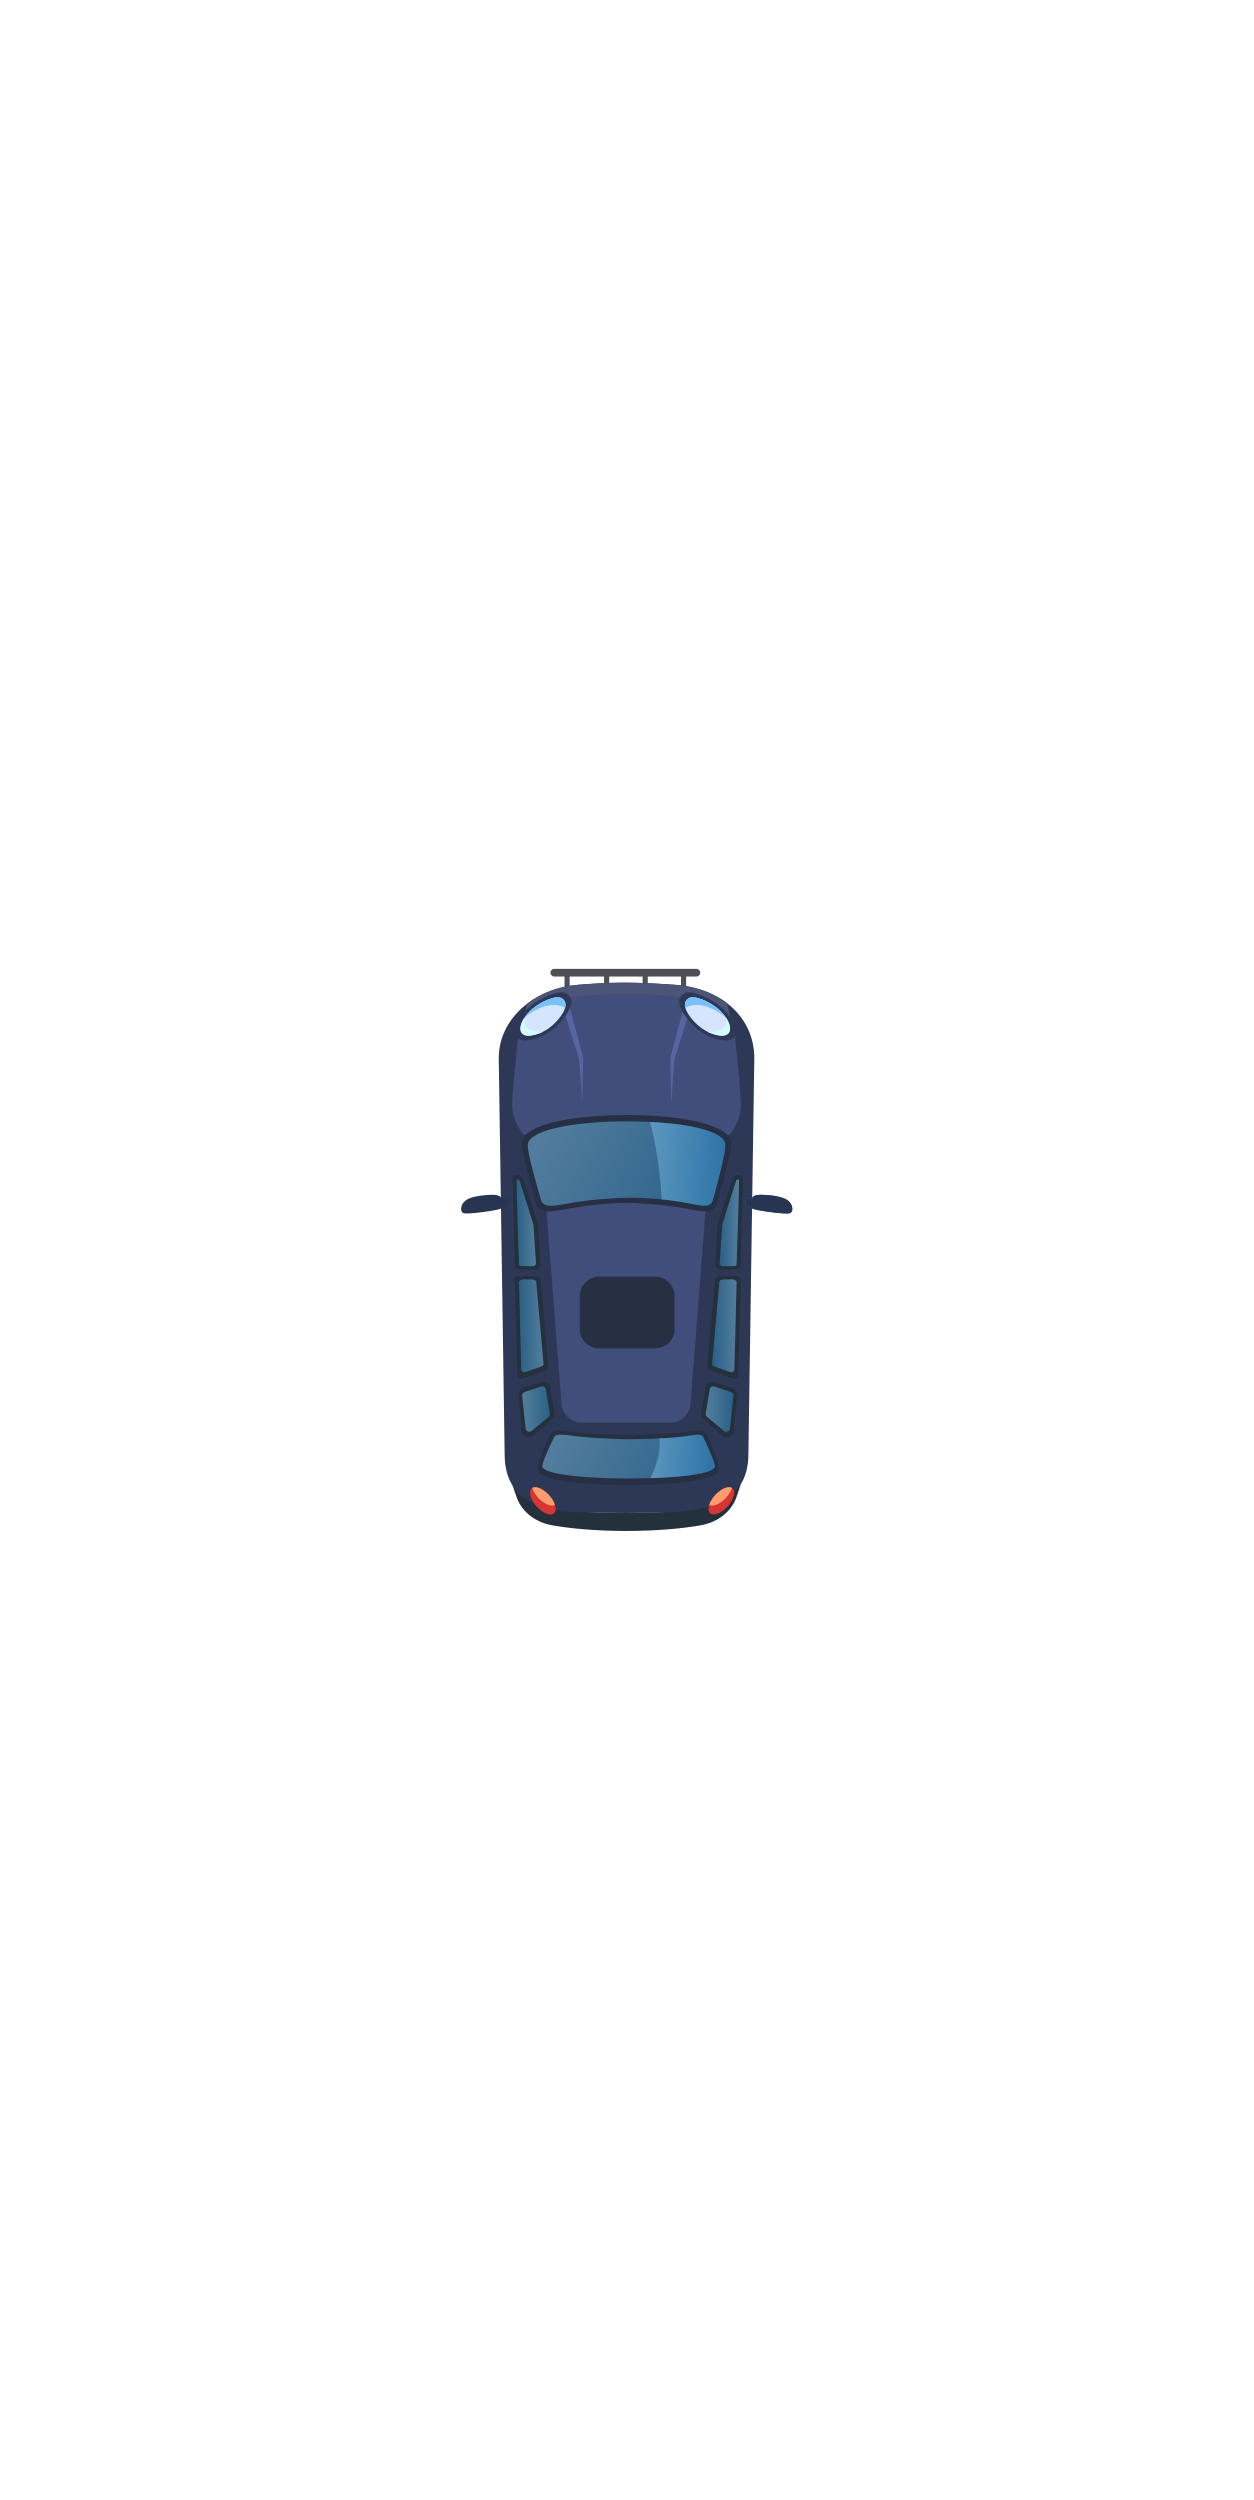
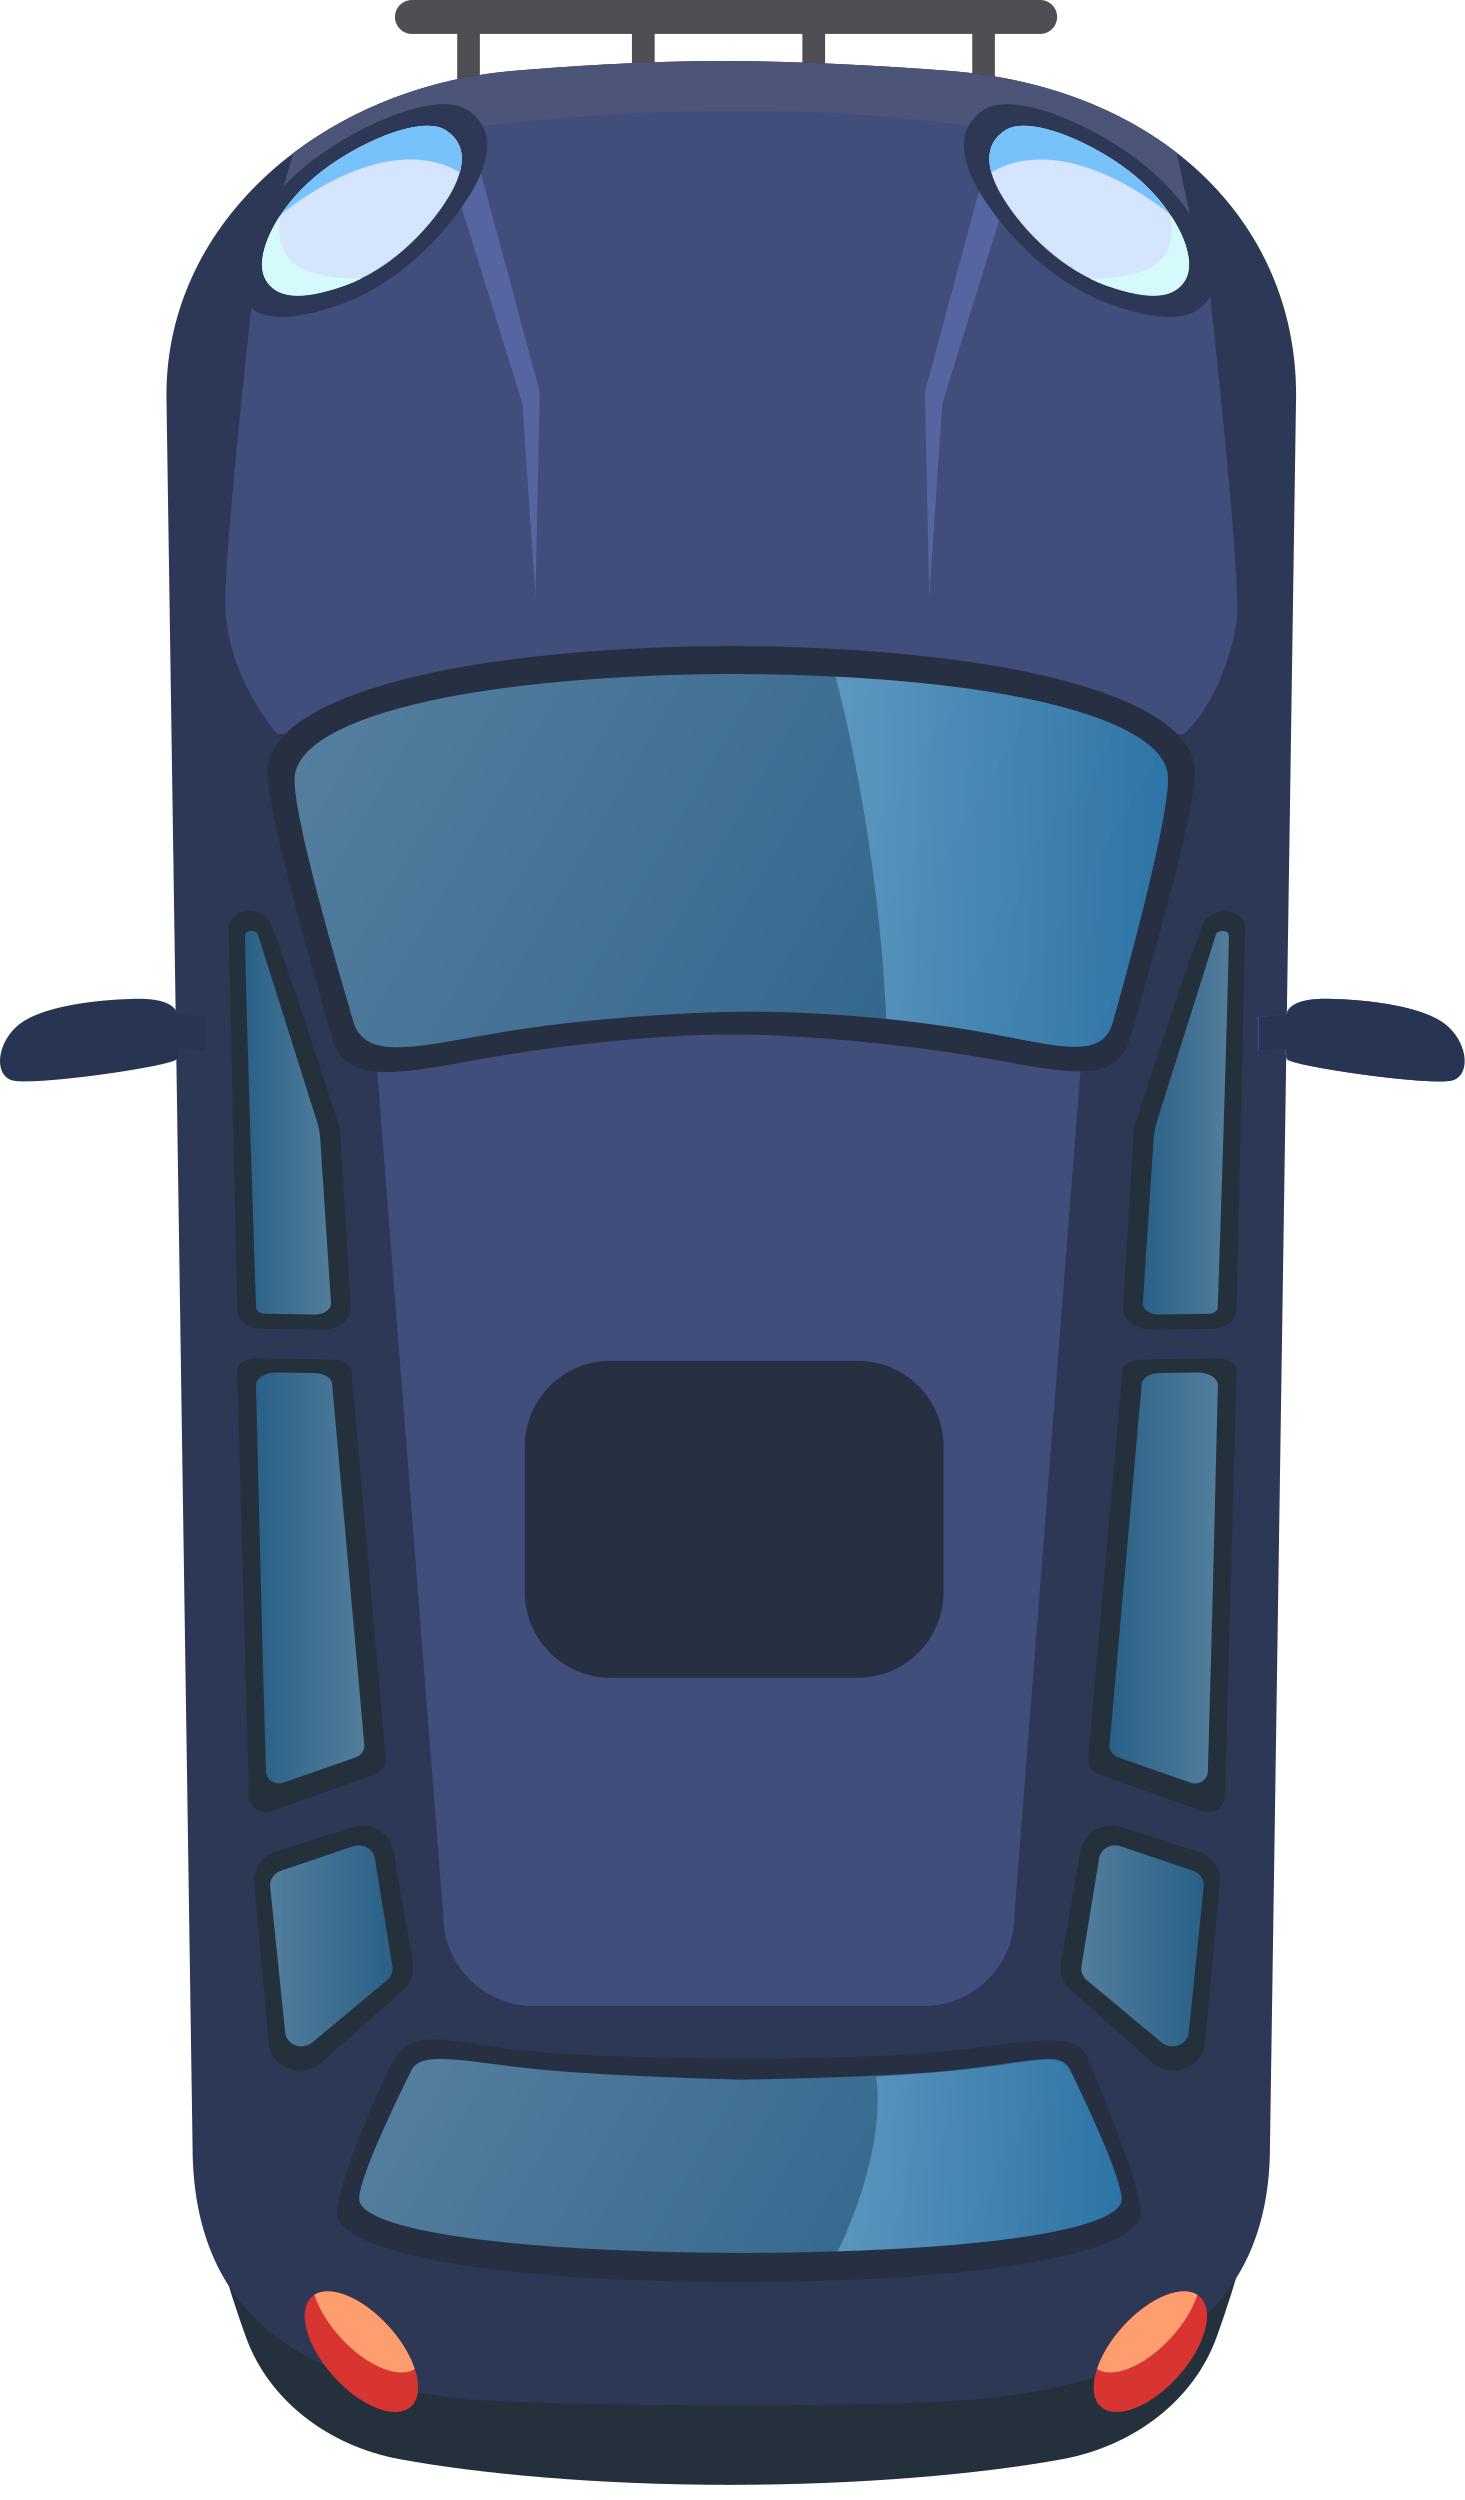
- <svg xmlns="http://www.w3.org/2000/svg" width="348" height="694" viewBox="0 0 348 694" fill="none">
-   <path d="M193.322 271.084C193.911 271.084 194.388 270.606 194.388 270.017C194.388 269.428 193.911 268.951 193.322 268.951H153.87C153.281 268.951 152.803 269.429 152.803 270.017C152.803 270.606 153.281 271.084 153.87 271.084H193.322Z" fill="#4E4E54" />
-   <path d="M158.135 270.018H156.713V276.416H158.135V270.018Z" fill="#4E4E54" />
-   <path d="M190.479 270.018H189.057V276.416H190.479V270.018Z" fill="#4E4E54" />
-   <path d="M179.816 270.018H178.389V276.416H179.816V270.018Z" fill="#4E4E54" />
-   <path d="M169.112 270.018H167.685V276.416H169.112V270.018Z" fill="#4E4E54" />
-   <path d="M173.834 271.902L173.983 271.901C173.933 271.901 173.881 271.901 173.834 271.901V271.902Z" fill="#151347" />
-   <path d="M173.924 419.914C173.874 419.913 173.846 419.911 173.846 419.911V419.916C171.939 419.967 152.767 420.383 149.823 416.313C146.723 412.03 142.228 412.03 142.228 412.03C142.228 412.03 142.72 413.739 143.47 415.789C144.881 419.646 148.564 422.552 153.113 423.39C158.151 424.318 165.617 425 173.777 425C182.075 425 189.609 424.32 194.684 423.393C199.254 422.558 202.964 419.656 204.38 415.783C205.128 413.736 205.619 412.03 205.619 412.03C205.619 412.03 201.125 412.03 198.025 416.313C195.08 420.383 175.909 419.968 174.002 419.916V419.911C174.002 419.911 173.973 419.913 173.924 419.914Z" fill="#25303D" />
-   <path d="M159.776 419.764C166.637 420.047 180.394 420.12 187.251 419.764C199.803 419.112 207.755 414.741 207.755 403.7L209.395 293.753C209.395 282.713 200.656 274.434 187.661 273.406C184.188 273.131 178.164 272.781 173.412 272.781C168.596 272.781 163.554 273.117 160.186 273.406C148.411 274.418 138.452 282.713 138.452 293.753L140.092 403.7C140.092 414.741 147.501 419.258 159.776 419.764Z" fill="#2D3857" />
-   <path d="M205.658 307.957C206.043 305.381 203.593 283.863 203.593 283.863L193.342 276.024C193.342 276.024 185.451 274.914 174.288 274.914C163.126 274.914 154.658 275.853 154.658 275.853L144.403 282.793C144.403 282.793 142.148 302.12 142.148 306.755C142.148 311.39 145.406 315.045 145.406 315.045H202.373C204.093 313.376 205.274 310.532 205.658 307.957Z" fill="#414D7A" />
-   <path d="M139.11 335.454C139.249 335.013 139.249 334.824 139.249 334.824L140.917 334.95V332.809C140.222 332.809 139.11 332.62 139.11 332.62C139.11 332.62 139.11 331.612 136.469 331.675C133.828 331.738 130.632 332.179 129.242 333.25C127.852 334.32 127.574 336.336 128.686 336.776C129.798 337.218 138.972 335.895 139.11 335.454Z" fill="#273552" />
-   <path d="M161.9 293.576L157.799 278.344L156.159 279.297L160.806 294.289L161.626 306.426L161.9 293.576Z" fill="#5665A1" />
-   <path d="M161.523 394.93H186.017C189.157 394.93 191.704 392.384 191.704 389.243L196.324 330.165H151.216L155.836 389.243C155.836 392.384 158.382 394.93 161.523 394.93Z" fill="#414D7A" />
-   <path d="M219.219 336.777C220.331 336.336 220.053 334.32 218.663 333.25C217.273 332.179 214.076 331.738 211.435 331.676C208.794 331.613 208.794 332.62 208.794 332.62C208.794 332.62 207.682 332.809 206.988 332.809V334.95L208.655 334.825C208.655 334.825 208.655 335.013 208.794 335.454C208.934 335.895 218.108 337.218 219.219 336.777Z" fill="#384BA1" />
-   <path d="M157.899 335.519C163.401 334.504 169.83 333.914 173.892 333.913C177.969 333.912 184.99 334.498 190.493 335.513C195.995 336.528 198.292 336.868 199.078 333.824C199.864 330.779 203.402 319.331 203.009 316.963C202.615 314.594 199.078 312.565 192.79 311.211C186.501 309.858 178.65 309.52 173.924 309.52C169.198 309.52 161.347 309.858 155.058 311.211C148.77 312.565 145.232 314.594 144.839 316.963C144.446 319.331 147.984 330.868 148.77 333.913C149.555 336.958 152.396 336.535 157.899 335.519Z" fill="#273043" />
-   <path opacity="0.59" d="M159.562 333.765C164.743 332.908 170.969 332.51 174.694 332.486C178.299 332.462 183.492 332.752 188.677 333.594C193.861 334.436 197.128 335.752 197.864 333.2C198.599 330.648 201.691 319.453 201.317 317.47C200.943 315.487 197.608 313.792 191.682 312.667C185.757 311.543 178.361 311.271 173.91 311.278C169.459 311.285 162.064 311.58 156.144 312.723C150.223 313.865 146.894 315.571 146.528 317.555C146.162 319.539 149.447 330.562 150.192 333.111C150.937 335.659 154.381 334.623 159.562 333.765Z" fill="url(#paint0_linear_21_194)" />
-   <path d="M219.297 336.777C220.408 336.336 220.13 334.32 218.741 333.25C217.351 332.179 214.153 331.738 211.513 331.676C208.872 331.613 208.872 332.62 208.872 332.62C208.872 332.62 207.76 332.809 207.065 332.809V334.95L208.733 334.825C208.733 334.825 208.733 335.013 208.872 335.454C209.011 335.895 218.184 337.218 219.297 336.777Z" fill="#273552" />
-   <path d="M191.824 279.297L190.184 278.344L186.083 293.576L186.357 306.426L187.177 294.289L191.824 279.297Z" fill="#5665A1" />
-   <path d="M153.639 420.213C154.747 419.522 154.328 417.361 152.704 415.385C151.079 413.409 148.863 412.367 147.755 413.058C146.647 413.749 147.066 415.91 148.69 417.886C150.315 419.862 152.531 420.904 153.639 420.213Z" fill="#D83432" />
-   <path d="M154.032 417.729C154.037 417.726 154.04 417.722 154.045 417.719C153.8 416.98 153.348 416.169 152.704 415.385C151.08 413.409 148.864 412.367 147.756 413.058C147.751 413.061 147.747 413.065 147.743 413.067C147.988 413.806 148.439 414.618 149.084 415.402C150.708 417.378 152.924 418.42 154.032 417.729Z" fill="#FE9D6D" />
-   <path d="M202.247 417.887C203.872 415.911 204.29 413.749 203.182 413.059C202.074 412.368 199.858 413.41 198.234 415.386C196.609 417.361 196.19 419.523 197.298 420.214C198.407 420.904 200.622 419.862 202.247 417.887Z" fill="#D83432" />
-   <path d="M201.854 415.402C202.499 414.619 202.95 413.807 203.195 413.068C203.191 413.065 203.187 413.061 203.183 413.059C202.074 412.368 199.859 413.41 198.234 415.386C197.589 416.169 197.138 416.981 196.894 417.72C196.898 417.723 196.901 417.727 196.906 417.73C198.014 418.42 200.229 417.378 201.854 415.402Z" fill="#FE9D6D" />
-   <path d="M189.505 276.977L203.593 286.436L201.888 278.537C198.209 275.692 193.342 273.856 187.661 273.407C184.188 273.132 178.164 272.781 173.412 272.781C168.596 272.781 163.554 273.118 160.186 273.407C155.022 273.85 150.207 275.696 146.428 278.559L144.403 285.455L158.342 276.858C158.342 276.858 165.524 275.906 174.546 275.906C183.568 275.906 189.505 276.977 189.505 276.977Z" fill="#4C5478" />
-   <path opacity="0.59" d="M197.863 333.199C198.598 330.648 201.691 319.452 201.317 317.469C200.943 315.486 197.607 313.791 191.682 312.667C188.157 311.998 184.114 311.633 180.477 311.446C180.854 312.867 183.163 321.952 183.659 332.939C185.296 333.104 186.985 333.319 188.676 333.593C193.861 334.435 197.128 335.751 197.863 333.199Z" fill="url(#paint1_linear_21_194)" />
-   <path d="M149.379 288.07C152.767 286.877 155.809 283.95 157.528 281.15C158.868 278.969 159.112 276.961 157.309 275.832C155.33 274.591 149.988 276.99 146.999 279.534C143.755 282.295 142.169 285.935 143.178 287.63C144.025 289.051 145.89 289.297 149.379 288.07Z" fill="#2D3857" />
-   <path d="M149.656 286.872C152.356 285.922 154.779 283.59 156.15 281.358C157.217 279.62 157.412 278.02 155.975 277.12C154.398 276.131 150.142 278.043 147.76 280.07C145.174 282.271 143.91 285.172 144.715 286.522C145.389 287.654 146.875 287.851 149.656 286.872Z" fill="#D6E5FE" />
-   <path d="M144.69 286.547C145.364 287.679 146.85 287.876 149.631 286.897C149.989 286.771 150.342 286.619 150.689 286.448C150.357 286.454 147.436 286.478 146.299 285.347C145.332 284.385 145.508 282.977 145.617 282.453C144.54 284.062 144.154 285.648 144.69 286.547Z" fill="#D5FAFC" />
-   <path d="M156.876 279.77C157.177 278.679 156.958 277.735 155.976 277.119C154.398 276.13 150.142 278.043 147.76 280.07C146.895 280.806 146.183 281.62 145.642 282.428C145.644 282.425 151.955 277.02 156.78 279.72C156.814 279.74 156.843 279.752 156.876 279.77Z" fill="#78C2FC" />
-   <path d="M197.75 288.07C201.24 289.298 203.105 289.051 203.951 287.63C204.96 285.936 203.374 282.296 200.129 279.535C197.14 276.99 191.8 274.591 189.819 275.832C188.017 276.962 188.261 278.97 189.6 281.151C191.32 283.95 194.362 286.877 197.75 288.07Z" fill="#2D3857" />
-   <path d="M197.473 286.872C200.254 287.851 201.74 287.654 202.415 286.522C203.219 285.172 201.955 282.271 199.37 280.07C196.988 278.043 192.732 276.131 191.154 277.12C189.718 278.02 189.912 279.62 190.979 281.358C192.349 283.59 194.773 285.922 197.473 286.872Z" fill="#D6E5FE" />
-   <path d="M196.44 286.448C196.787 286.619 197.14 286.771 197.498 286.897C200.279 287.876 201.765 287.679 202.44 286.547C202.975 285.648 202.59 284.062 201.513 282.454C201.621 282.977 201.798 284.386 200.831 285.347C199.694 286.478 196.773 286.454 196.44 286.448Z" fill="#D5FAFC" />
-   <path d="M201.487 282.428C200.947 281.62 200.234 280.806 199.369 280.07C196.987 278.043 192.731 276.131 191.153 277.12C190.17 277.736 189.952 278.679 190.253 279.771C190.287 279.753 190.315 279.74 190.349 279.721C195.174 277.02 201.485 282.426 201.487 282.428Z" fill="#78C2FC" />
-   <path d="M158.047 411.349C163.498 412.099 170.303 412.286 174.399 412.286C178.495 412.286 185.301 412.099 190.751 411.349C196.201 410.599 199.268 409.475 199.609 408.163C199.949 406.85 196.999 399.874 196.317 398.188C195.636 396.501 193.139 397.127 188.366 397.666C182.692 398.306 174.399 398.228 174.399 398.228C174.399 398.228 165.202 398.228 160.432 397.666C155.663 397.103 153.846 396.174 152.6 398.543C151.753 400.154 148.849 406.851 149.19 408.163C149.531 409.474 152.597 410.599 158.047 411.349Z" fill="#273043" />
-   <path opacity="0.59" d="M158.975 409.693C164.143 410.278 170.598 410.429 174.483 410.433C178.368 410.436 184.824 410.297 189.996 409.722C195.168 409.146 198.079 408.278 198.406 407.263C198.733 406.248 195.845 400.299 195.203 398.993C194.561 397.687 191.898 398.58 187.372 399.01C182.847 399.441 174.52 399.554 174.52 399.554C174.52 399.554 166.482 399.361 161.959 398.922C157.437 398.483 154.492 397.651 153.841 398.955C153.19 400.26 150.262 406.204 150.582 407.219C150.901 408.235 153.807 409.108 158.975 409.693Z" fill="url(#paint2_linear_21_194)" />
-   <path opacity="0.59" d="M189.997 409.718C195.169 409.139 198.08 408.267 198.407 407.247C198.733 406.227 195.846 400.247 195.204 398.933C194.562 397.62 192.965 398.518 188.439 398.951C187.109 399.078 184.749 399.289 183.022 399.352C183.645 403.973 181.036 409.467 180.605 410.335C183.676 410.235 187.045 410.048 189.997 409.718Z" fill="url(#paint3_linear_21_194)" />
-   <path d="M148.224 398.458L153.336 393.902C153.814 393.476 154.036 392.861 153.932 392.259L152.703 385.143C152.509 384.021 151.281 383.338 150.119 383.707L145.311 385.231C144.436 385.508 143.874 386.306 143.952 387.159L144.878 397.307C145.019 398.85 147.015 399.537 148.224 398.458Z" fill="#25303D" />
-   <path d="M144.42 352.403L148.16 352.463C149.226 352.479 150.084 351.838 150.036 351.059L149.347 339.815C149.347 339.815 145.368 327.345 144.846 326.687C144.323 326.03 142.815 325.875 142.353 326.972L142.902 351.288C142.916 351.896 143.588 352.39 144.42 352.403Z" fill="#25303D" />
-   <path opacity="0.59" d="M144.636 351.454L147.794 351.504C148.359 351.513 148.812 351.172 148.785 350.76L148.109 340.473C148.084 340.094 148.012 339.716 147.895 339.345L144.198 327.649C144.088 327.301 143.379 327.351 143.385 327.707C143.478 333.3 143.993 348.423 144.083 351.052C144.091 351.273 144.335 351.45 144.636 351.454Z" fill="url(#paint4_linear_21_194)" />
-   <path d="M145.065 382.691L151.541 380.384C151.984 380.226 152.263 379.808 152.223 379.36L150.068 355.042C150.027 354.645 149.495 354.329 148.849 354.32L144.142 354.249C143.452 354.238 142.89 354.578 142.895 355.003L143.632 381.778C143.652 382.468 144.384 382.935 145.065 382.691Z" fill="#25303D" />
-   <path opacity="0.59" d="M145.799 380.901L150.345 379.312C150.691 379.191 150.909 378.864 150.877 378.514L148.853 355.84C148.821 355.477 148.342 355.189 147.758 355.179L145.391 355.143C144.659 355.132 144.065 355.498 144.076 355.952C144.16 359.634 144.518 374.166 144.703 380.195C144.721 380.726 145.277 381.084 145.799 380.901Z" fill="url(#paint5_linear_21_194)" />
-   <path opacity="0.59" d="M147.62 397.212L152.305 393.309C152.569 393.089 152.697 392.76 152.644 392.436L151.536 385.653C151.438 385.056 150.783 384.695 150.172 384.902L145.653 386.431C145.204 386.583 144.921 387 144.966 387.441L145.91 396.597C145.99 397.381 146.987 397.739 147.62 397.212Z" fill="url(#paint6_linear_21_194)" />
-   <path d="M203.68 397.307L204.606 387.159C204.684 386.306 204.122 385.508 203.247 385.231L198.439 383.707C197.277 383.338 196.049 384.021 195.855 385.143L194.626 392.259C194.522 392.861 194.745 393.476 195.222 393.902L200.334 398.458C201.543 399.537 203.54 398.85 203.68 397.307Z" fill="#25303D" />
-   <path d="M204.139 352.403C204.97 352.39 205.642 351.896 205.656 351.288L206.205 326.972C205.743 325.875 204.235 326.029 203.712 326.687C203.189 327.345 199.211 339.815 199.211 339.815L198.523 351.059C198.475 351.838 199.332 352.48 200.399 352.463L204.139 352.403Z" fill="#25303D" />
-   <path opacity="0.59" d="M203.922 351.454C204.223 351.449 204.467 351.273 204.475 351.053C204.565 348.424 205.079 333.301 205.173 327.708C205.179 327.352 204.47 327.302 204.36 327.65L200.662 339.347C200.545 339.717 200.473 340.094 200.448 340.474L199.772 350.761C199.745 351.173 200.199 351.514 200.763 351.505L203.922 351.454Z" fill="url(#paint7_linear_21_194)" />
-   <path d="M203.492 382.691C204.174 382.935 204.906 382.468 204.925 381.778L205.663 355.003C205.667 354.578 205.105 354.239 204.415 354.249L199.709 354.32C199.062 354.33 198.531 354.645 198.489 355.042L196.334 379.36C196.294 379.807 196.573 380.225 197.016 380.384L203.492 382.691Z" fill="#25303D" />
-   <path opacity="0.59" d="M202.759 380.901C203.282 381.084 203.838 380.726 203.854 380.195C204.039 374.166 204.397 359.634 204.482 355.952C204.492 355.498 203.897 355.133 203.167 355.143L200.799 355.179C200.216 355.188 199.737 355.477 199.704 355.84L197.681 378.514C197.649 378.865 197.868 379.191 198.213 379.312L202.759 380.901Z" fill="url(#paint8_linear_21_194)" />
-   <path opacity="0.59" d="M202.649 396.597L203.592 387.441C203.638 387 203.355 386.583 202.906 386.431L198.387 384.902C197.776 384.695 197.121 385.056 197.023 385.653L195.915 392.436C195.862 392.76 195.99 393.089 196.254 393.309L200.938 397.212C201.571 397.739 202.569 397.381 202.649 396.597Z" fill="url(#paint9_linear_21_194)" />
-   <path d="M181.871 374.315C184.845 374.315 187.256 371.904 187.256 368.93V359.797C187.256 356.822 184.845 354.411 181.871 354.411H166.34C163.366 354.411 160.955 356.822 160.955 359.797V368.93C160.955 371.904 163.366 374.315 166.34 374.315H181.871Z" fill="#273043" />
+ <svg xmlns="http://www.w3.org/2000/svg" width="92" height="157" viewBox="0 0 92 157" fill="none">
+   <path d="M65.323 2.132C65.912 2.132 66.388 1.655 66.388 1.066C66.388 0.477 65.911 0 65.323 0H25.87C25.281 0 24.803 0.478 24.803 1.066C24.803 1.655 25.281 2.132 25.87 2.132H65.323Z" fill="#4E4E54" />
+   <path d="M30.135 1.067H28.713V7.465H30.135V1.067Z" fill="#4E4E54" />
+   <path d="M62.479 1.067H61.057V7.465H62.479V1.067Z" fill="#4E4E54" />
+   <path d="M51.816 1.067H50.389V7.465H51.816V1.067Z" fill="#4E4E54" />
+   <path d="M41.112 1.067H39.685V7.465H41.112V1.067Z" fill="#4E4E54" />
+   <path d="M45.834 2.951L45.983 2.95C45.933 2.95 45.881 2.949 45.834 2.949V2.951Z" fill="#151347" />
+   <path d="M45.924 150.963C45.874 150.961 45.846 150.96 45.846 150.96V150.965C43.938 151.016 24.767 151.432 21.823 147.362C18.723 143.079 14.228 143.079 14.228 143.079C14.228 143.079 14.72 144.788 15.47 146.838C16.881 150.695 20.564 153.601 25.113 154.439C30.151 155.367 37.617 156.049 45.777 156.049C54.075 156.049 61.609 155.369 66.684 154.442C71.254 153.607 74.964 150.704 76.38 146.832C77.128 144.785 77.619 143.079 77.619 143.079C77.619 143.079 73.125 143.079 70.025 147.362C67.08 151.432 47.909 151.017 46.002 150.965V150.96C46.002 150.96 45.973 150.961 45.924 150.963Z" fill="#25303D" />
+   <path d="M31.776 150.813C38.637 151.096 52.395 151.169 59.251 150.813C71.803 150.161 79.755 145.79 79.755 134.749L81.395 24.802C81.395 13.762 72.656 5.483 59.661 4.455C56.188 4.18 50.164 3.829 45.412 3.829C40.596 3.829 35.554 4.166 32.186 4.455C20.411 5.467 10.452 13.762 10.452 24.802L12.092 134.749C12.092 145.79 19.501 150.307 31.776 150.813Z" fill="#2D3857" />
+   <path d="M77.658 39.006C78.043 36.43 75.593 14.912 75.593 14.912L65.342 7.073C65.342 7.073 57.451 5.963 46.288 5.963C35.126 5.963 26.658 6.902 26.658 6.902L16.404 13.841C16.404 13.841 14.148 33.169 14.148 37.804C14.148 42.439 17.406 46.094 17.406 46.094H74.373C76.093 44.425 77.274 41.581 77.658 39.006Z" fill="#414D7A" />
+   <path d="M11.11 66.503C11.249 66.062 11.249 65.873 11.249 65.873L12.917 65.999V63.858C12.222 63.858 11.11 63.669 11.11 63.669C11.11 63.669 11.11 62.661 8.469 62.724C5.828 62.787 2.632 63.228 1.242 64.299C-0.148 65.369 -0.426 67.385 0.686 67.825C1.798 68.267 10.972 66.944 11.11 66.503Z" fill="#273552" />
+   <path d="M33.9 24.625L29.799 9.393L28.159 10.346L32.806 25.338L33.626 37.475L33.9 24.625Z" fill="#5665A1" />
+   <path d="M33.523 125.979H58.017C61.157 125.979 63.703 123.433 63.703 120.292L68.324 61.214H23.216L27.836 120.292C27.836 123.433 30.382 125.979 33.523 125.979Z" fill="#414D7A" />
+   <path d="M91.219 67.826C92.331 67.385 92.053 65.369 90.663 64.299C89.273 63.228 86.076 62.787 83.435 62.725C80.794 62.661 80.794 63.669 80.794 63.669C80.794 63.669 79.683 63.858 78.987 63.858V65.999L80.656 65.874C80.656 65.874 80.656 66.062 80.794 66.503C80.934 66.944 90.108 68.267 91.219 67.826Z" fill="#384BA1" />
+   <path d="M29.899 66.568C35.401 65.553 41.83 64.963 45.892 64.962C49.969 64.961 56.99 65.547 62.493 66.562C67.995 67.577 70.292 67.917 71.078 64.873C71.864 61.828 75.402 50.38 75.009 48.012C74.615 45.643 71.078 43.614 64.79 42.26C58.501 40.907 50.65 40.569 45.924 40.569C41.198 40.569 33.347 40.907 27.058 42.26C20.77 43.614 17.232 45.643 16.84 48.012C16.446 50.38 19.984 61.917 20.77 64.962C21.555 68.007 24.396 67.584 29.899 66.568Z" fill="#273043" />
+   <path opacity="0.59" d="M31.562 64.814C36.743 63.957 42.969 63.559 46.694 63.535C50.298 63.511 55.492 63.8 60.676 64.643C65.861 65.485 69.128 66.801 69.864 64.249C70.599 61.697 73.691 50.502 73.317 48.519C72.943 46.536 69.608 44.841 63.682 43.716C57.757 42.592 50.361 42.32 45.91 42.327C41.459 42.334 34.064 42.629 28.144 43.772C22.223 44.914 18.894 46.62 18.528 48.604C18.162 50.588 21.447 61.611 22.192 64.16C22.937 66.708 26.381 65.672 31.562 64.814Z" fill="url(#paint0_linear_21_195)" />
+   <path d="M91.297 67.826C92.408 67.385 92.13 65.369 90.74 64.299C89.351 63.228 86.153 62.787 83.513 62.725C80.872 62.661 80.872 63.669 80.872 63.669C80.872 63.669 79.76 63.858 79.065 63.858V65.999L80.733 65.874C80.733 65.874 80.733 66.062 80.872 66.503C81.011 66.944 90.184 68.267 91.297 67.826Z" fill="#273552" />
+   <path d="M63.824 10.346L62.184 9.393L58.083 24.625L58.356 37.475L59.177 25.338L63.824 10.346Z" fill="#5665A1" />
+   <path d="M25.639 151.262C26.747 150.571 26.328 148.41 24.704 146.434C23.079 144.458 20.863 143.416 19.755 144.107C18.647 144.798 19.066 146.959 20.69 148.935C22.315 150.911 24.531 151.952 25.639 151.262Z" fill="#D83432" />
+   <path d="M26.032 148.778C26.037 148.775 26.04 148.771 26.044 148.768C25.8 148.029 25.348 147.218 24.704 146.434C23.08 144.458 20.864 143.416 19.756 144.107C19.751 144.11 19.747 144.114 19.743 144.116C19.988 144.855 20.439 145.667 21.084 146.451C22.708 148.427 24.924 149.469 26.032 148.778Z" fill="#FE9D6D" />
+   <path d="M74.247 148.936C75.872 146.96 76.29 144.798 75.182 144.108C74.074 143.417 71.858 144.459 70.234 146.435C68.609 148.41 68.19 150.572 69.298 151.262C70.407 151.952 72.623 150.911 74.247 148.936Z" fill="#D83432" />
+   <path d="M73.854 146.451C74.499 145.668 74.95 144.856 75.195 144.117C75.191 144.114 75.187 144.11 75.183 144.108C74.074 143.417 71.859 144.459 70.234 146.435C69.589 147.218 69.138 148.03 68.894 148.769C68.898 148.772 68.901 148.776 68.906 148.779C70.013 149.469 72.229 148.427 73.854 146.451Z" fill="#FE9D6D" />
+   <path d="M61.505 8.026L75.593 17.485L73.888 9.586C70.209 6.741 65.342 4.905 59.661 4.456C56.188 4.181 50.164 3.83 45.412 3.83C40.596 3.83 35.554 4.167 32.186 4.456C27.022 4.899 22.207 6.745 18.428 9.608L16.403 16.503L30.342 7.907C30.342 7.907 37.524 6.955 46.546 6.955C55.568 6.955 61.505 8.026 61.505 8.026Z" fill="#4C5478" />
+   <path opacity="0.59" d="M69.863 64.248C70.598 61.697 73.691 50.501 73.317 48.518C72.943 46.535 69.607 44.84 63.682 43.716C60.157 43.047 56.114 42.681 52.477 42.495C52.854 43.916 55.163 53.001 55.659 63.988C57.296 64.153 58.985 64.368 60.676 64.642C65.861 65.484 69.128 66.8 69.863 64.248Z" fill="url(#paint1_linear_21_195)" />
+   <path d="M21.379 19.119C24.767 17.926 27.809 14.999 29.529 12.199C30.867 10.018 31.111 8.01 29.309 6.88C27.33 5.64 21.988 8.039 18.999 10.583C15.755 13.344 14.169 16.984 15.178 18.679C16.025 20.1 17.89 20.346 21.379 19.119Z" fill="#2D3857" />
+   <path d="M21.655 17.921C24.356 16.971 26.779 14.639 28.15 12.407C29.217 10.669 29.412 9.069 27.976 8.169C26.398 7.18 22.142 9.092 19.76 11.119C17.174 13.32 15.91 16.221 16.715 17.571C17.389 18.703 18.875 18.9 21.655 17.921Z" fill="#D6E5FE" />
+   <path d="M16.689 17.596C17.364 18.728 18.85 18.925 21.631 17.946C21.989 17.82 22.342 17.668 22.689 17.497C22.357 17.503 19.436 17.527 18.299 16.396C17.332 15.434 17.508 14.025 17.617 13.502C16.54 15.111 16.154 16.697 16.689 17.596Z" fill="#D5FAFC" />
+   <path d="M28.876 10.819C29.177 9.728 28.958 8.784 27.976 8.168C26.398 7.179 22.142 9.092 19.76 11.119C18.895 11.855 18.183 12.668 17.642 13.477C17.644 13.474 23.955 8.069 28.779 10.769C28.814 10.789 28.843 10.801 28.876 10.819Z" fill="#78C2FC" />
+   <path d="M69.75 19.119C73.24 20.347 75.105 20.099 75.951 18.679C76.96 16.985 75.374 13.345 72.129 10.584C69.14 8.039 63.8 5.64 61.819 6.881C60.017 8.011 60.261 10.019 61.6 12.2C63.32 14.999 66.362 17.926 69.75 19.119Z" fill="#2D3857" />
+   <path d="M69.473 17.921C72.254 18.9 73.74 18.703 74.415 17.571C75.219 16.221 73.955 13.32 71.37 11.119C68.988 9.092 64.732 7.18 63.154 8.169C61.718 9.069 61.912 10.669 62.979 12.407C64.349 14.639 66.773 16.971 69.473 17.921Z" fill="#D6E5FE" />
+   <path d="M68.44 17.497C68.787 17.668 69.14 17.82 69.498 17.946C72.279 18.925 73.765 18.728 74.44 17.596C74.975 16.697 74.59 15.111 73.513 13.503C73.621 14.026 73.798 15.434 72.831 16.396C71.694 17.527 68.773 17.503 68.44 17.497Z" fill="#D5FAFC" />
+   <path d="M73.487 13.477C72.947 12.669 72.234 11.855 71.369 11.119C68.987 9.092 64.731 7.18 63.153 8.169C62.17 8.784 61.952 9.728 62.253 10.82C62.287 10.802 62.315 10.789 62.349 10.77C67.174 8.069 73.485 13.475 73.487 13.477Z" fill="#78C2FC" />
+   <path d="M30.047 142.398C35.498 143.148 42.303 143.335 46.399 143.335C50.495 143.335 57.301 143.148 62.751 142.398C68.201 141.648 71.268 140.524 71.609 139.212C71.949 137.899 68.999 130.923 68.317 129.237C67.636 127.55 65.139 128.176 60.367 128.715C54.693 129.355 46.399 129.277 46.399 129.277C46.399 129.277 37.202 129.277 32.432 128.715C27.663 128.152 25.846 127.223 24.599 129.592C23.753 131.203 20.849 137.9 21.19 139.212C21.531 140.523 24.597 141.648 30.047 142.398Z" fill="#273043" />
+   <path opacity="0.59" d="M30.975 140.742C36.143 141.327 42.598 141.478 46.483 141.481C50.368 141.485 56.824 141.346 61.996 140.77C67.168 140.195 70.079 139.327 70.406 138.312C70.733 137.297 67.845 131.348 67.203 130.042C66.561 128.736 63.898 129.629 59.372 130.059C54.847 130.49 46.52 130.603 46.52 130.603C46.52 130.603 38.482 130.41 33.959 129.971C29.437 129.532 26.492 128.7 25.841 130.004C25.19 131.309 22.262 137.253 22.582 138.268C22.901 139.284 25.807 140.157 30.975 140.742Z" fill="url(#paint2_linear_21_195)" />
+   <path opacity="0.59" d="M61.997 140.767C67.169 140.188 70.08 139.316 70.407 138.296C70.734 137.276 67.846 131.295 67.204 129.982C66.562 128.669 64.965 129.567 60.439 130C59.109 130.127 56.749 130.338 55.022 130.401C55.645 135.022 53.036 140.516 52.605 141.384C55.676 141.284 59.045 141.097 61.997 140.767Z" fill="url(#paint3_linear_21_195)" />
+   <path d="M20.224 129.507L25.336 124.951C25.814 124.525 26.037 123.91 25.932 123.308L24.703 116.192C24.509 115.07 23.281 114.387 22.119 114.755L17.311 116.28C16.436 116.557 15.874 117.355 15.952 118.208L16.878 128.356C17.019 129.899 19.015 130.586 20.224 129.507Z" fill="#25303D" />
+   <path d="M16.42 83.452L20.16 83.512C21.226 83.528 22.084 82.887 22.036 82.108L21.347 70.864C21.347 70.864 17.369 58.394 16.846 57.736C16.323 57.078 14.815 56.924 14.353 58.021L14.902 82.337C14.916 82.945 15.588 83.439 16.42 83.452Z" fill="#25303D" />
+   <path opacity="0.59" d="M16.636 82.503L19.794 82.553C20.359 82.562 20.812 82.221 20.785 81.809L20.109 71.522C20.084 71.142 20.012 70.765 19.895 70.394L16.198 58.698C16.088 58.349 15.379 58.4 15.385 58.756C15.478 64.349 15.993 79.472 16.082 82.101C16.091 82.322 16.335 82.499 16.636 82.503Z" fill="url(#paint4_linear_21_195)" />
+   <path d="M17.065 113.74L23.541 111.433C23.984 111.275 24.263 110.857 24.223 110.409L22.068 86.091C22.027 85.694 21.495 85.378 20.849 85.369L16.142 85.298C15.452 85.287 14.89 85.627 14.895 86.052L15.632 112.827C15.652 113.517 16.384 113.984 17.065 113.74Z" fill="#25303D" />
+   <path opacity="0.59" d="M17.799 111.95L22.345 110.361C22.691 110.24 22.909 109.913 22.877 109.563L20.853 86.888C20.821 86.526 20.342 86.238 19.758 86.228L17.391 86.192C16.659 86.181 16.065 86.547 16.076 87.001C16.16 90.683 16.518 105.215 16.703 111.244C16.721 111.775 17.277 112.133 17.799 111.95Z" fill="url(#paint5_linear_21_195)" />
+   <path opacity="0.59" d="M19.62 128.261L24.305 124.358C24.569 124.138 24.697 123.809 24.644 123.485L23.536 116.702C23.438 116.105 22.783 115.744 22.172 115.951L17.653 117.48C17.204 117.632 16.921 118.049 16.966 118.49L17.91 127.646C17.99 128.43 18.987 128.788 19.62 128.261Z" fill="url(#paint6_linear_21_195)" />
+   <path d="M75.68 128.356L76.606 118.208C76.684 117.355 76.122 116.557 75.247 116.28L70.439 114.755C69.277 114.387 68.049 115.07 67.855 116.192L66.626 123.308C66.522 123.91 66.745 124.525 67.222 124.951L72.334 129.507C73.543 130.586 75.54 129.899 75.68 128.356Z" fill="#25303D" />
+   <path d="M76.139 83.452C76.97 83.439 77.642 82.945 77.656 82.337L78.205 58.021C77.743 56.924 76.235 57.078 75.712 57.736C75.189 58.394 71.211 70.864 71.211 70.864L70.523 82.108C70.475 82.887 71.332 83.529 72.399 83.512L76.139 83.452Z" fill="#25303D" />
+   <path opacity="0.59" d="M75.922 82.503C76.223 82.498 76.467 82.322 76.475 82.102C76.565 79.473 77.079 64.35 77.173 58.757C77.179 58.401 76.47 58.351 76.359 58.699L72.662 70.396C72.545 70.766 72.473 71.143 72.448 71.523L71.772 81.81C71.745 82.222 72.199 82.563 72.763 82.554L75.922 82.503Z" fill="url(#paint7_linear_21_195)" />
+   <path d="M75.492 113.74C76.174 113.984 76.906 113.517 76.925 112.827L77.663 86.052C77.667 85.627 77.105 85.288 76.415 85.298L71.709 85.369C71.062 85.379 70.531 85.694 70.489 86.091L68.334 110.409C68.294 110.856 68.573 111.274 69.016 111.433L75.492 113.74Z" fill="#25303D" />
+   <path opacity="0.59" d="M74.759 111.95C75.282 112.133 75.838 111.775 75.854 111.244C76.039 105.215 76.397 90.683 76.482 87.001C76.492 86.547 75.897 86.182 75.167 86.192L72.799 86.228C72.216 86.237 71.737 86.525 71.704 86.888L69.681 109.563C69.649 109.914 69.868 110.24 70.213 110.361L74.759 111.95Z" fill="url(#paint8_linear_21_195)" />
+   <path opacity="0.59" d="M74.649 127.646L75.592 118.49C75.638 118.049 75.355 117.632 74.906 117.48L70.387 115.951C69.776 115.744 69.121 116.105 69.023 116.702L67.915 123.485C67.862 123.809 67.99 124.138 68.254 124.358L72.938 128.261C73.571 128.788 74.569 128.43 74.649 127.646Z" fill="url(#paint9_linear_21_195)" />
+   <path d="M53.871 105.364C56.845 105.364 59.256 102.953 59.256 99.979V90.846C59.256 87.871 56.845 85.46 53.871 85.46H38.34C35.366 85.46 32.955 87.871 32.955 90.846V99.979C32.955 102.953 35.366 105.364 38.34 105.364H53.871Z" fill="#273043" />
  <defs>
-     <linearGradient id="paint0_linear_21_194" x1="150.476" y1="310.461" x2="195.928" y2="336.703" gradientUnits="userSpaceOnUse">
+     <linearGradient id="paint0_linear_21_195" x1="22.476" y1="41.51" x2="67.928" y2="67.752" gradientUnits="userSpaceOnUse">
      <stop stop-color="#72B3DD" />
      <stop offset="0.995" stop-color="#2E81BA" />
    </linearGradient>
-     <linearGradient id="paint1_linear_21_194" x1="180.478" y1="323.069" x2="201.348" y2="323.069" gradientUnits="userSpaceOnUse">
+     <linearGradient id="paint1_linear_21_195" x1="52.478" y1="54.117" x2="73.348" y2="54.117" gradientUnits="userSpaceOnUse">
      <stop stop-color="#72B3DD" />
      <stop offset="0.995" stop-color="#2E81BA" />
    </linearGradient>
-     <linearGradient id="paint2_linear_21_194" x1="156.78" y1="393.861" x2="193.817" y2="415.244" gradientUnits="userSpaceOnUse">
+     <linearGradient id="paint2_linear_21_195" x1="28.78" y1="124.91" x2="65.817" y2="146.293" gradientUnits="userSpaceOnUse">
      <stop stop-color="#72B3DD" />
      <stop offset="0.995" stop-color="#2E81BA" />
    </linearGradient>
-     <linearGradient id="paint3_linear_21_194" x1="180.605" y1="404.291" x2="198.432" y2="404.291" gradientUnits="userSpaceOnUse">
+     <linearGradient id="paint3_linear_21_195" x1="52.605" y1="135.34" x2="70.432" y2="135.34" gradientUnits="userSpaceOnUse">
      <stop stop-color="#72B3DD" />
      <stop offset="0.995" stop-color="#2E81BA" />
    </linearGradient>
-     <linearGradient id="paint4_linear_21_194" x1="148.787" y1="339.459" x2="143.385" y2="339.459" gradientUnits="userSpaceOnUse">
+     <linearGradient id="paint4_linear_21_195" x1="20.787" y1="70.508" x2="15.385" y2="70.508" gradientUnits="userSpaceOnUse">
      <stop stop-color="#72B3DD" />
      <stop offset="0.995" stop-color="#2E81BA" />
    </linearGradient>
-     <linearGradient id="paint5_linear_21_194" x1="150.88" y1="368.047" x2="144.076" y2="368.047" gradientUnits="userSpaceOnUse">
+     <linearGradient id="paint5_linear_21_195" x1="22.88" y1="99.096" x2="16.076" y2="99.096" gradientUnits="userSpaceOnUse">
      <stop stop-color="#72B3DD" />
      <stop offset="0.995" stop-color="#2E81BA" />
    </linearGradient>
-     <linearGradient id="paint6_linear_21_194" x1="144.961" y1="391.152" x2="152.655" y2="391.152" gradientUnits="userSpaceOnUse">
+     <linearGradient id="paint6_linear_21_195" x1="16.961" y1="122.201" x2="24.655" y2="122.201" gradientUnits="userSpaceOnUse">
      <stop stop-color="#72B3DD" />
      <stop offset="0.995" stop-color="#2E81BA" />
    </linearGradient>
-     <linearGradient id="paint7_linear_21_194" x1="205.173" y1="339.459" x2="199.771" y2="339.459" gradientUnits="userSpaceOnUse">
+     <linearGradient id="paint7_linear_21_195" x1="77.173" y1="70.508" x2="71.772" y2="70.508" gradientUnits="userSpaceOnUse">
      <stop stop-color="#72B3DD" />
      <stop offset="0.995" stop-color="#2E81BA" />
    </linearGradient>
-     <linearGradient id="paint8_linear_21_194" x1="204.482" y1="368.047" x2="197.678" y2="368.047" gradientUnits="userSpaceOnUse">
+     <linearGradient id="paint8_linear_21_195" x1="76.482" y1="99.096" x2="69.678" y2="99.096" gradientUnits="userSpaceOnUse">
      <stop stop-color="#72B3DD" />
      <stop offset="0.995" stop-color="#2E81BA" />
    </linearGradient>
-     <linearGradient id="paint9_linear_21_194" x1="195.903" y1="391.152" x2="203.597" y2="391.152" gradientUnits="userSpaceOnUse">
+     <linearGradient id="paint9_linear_21_195" x1="67.903" y1="122.201" x2="75.597" y2="122.201" gradientUnits="userSpaceOnUse">
      <stop stop-color="#72B3DD" />
      <stop offset="0.995" stop-color="#2E81BA" />
    </linearGradient>
  </defs>
</svg>
